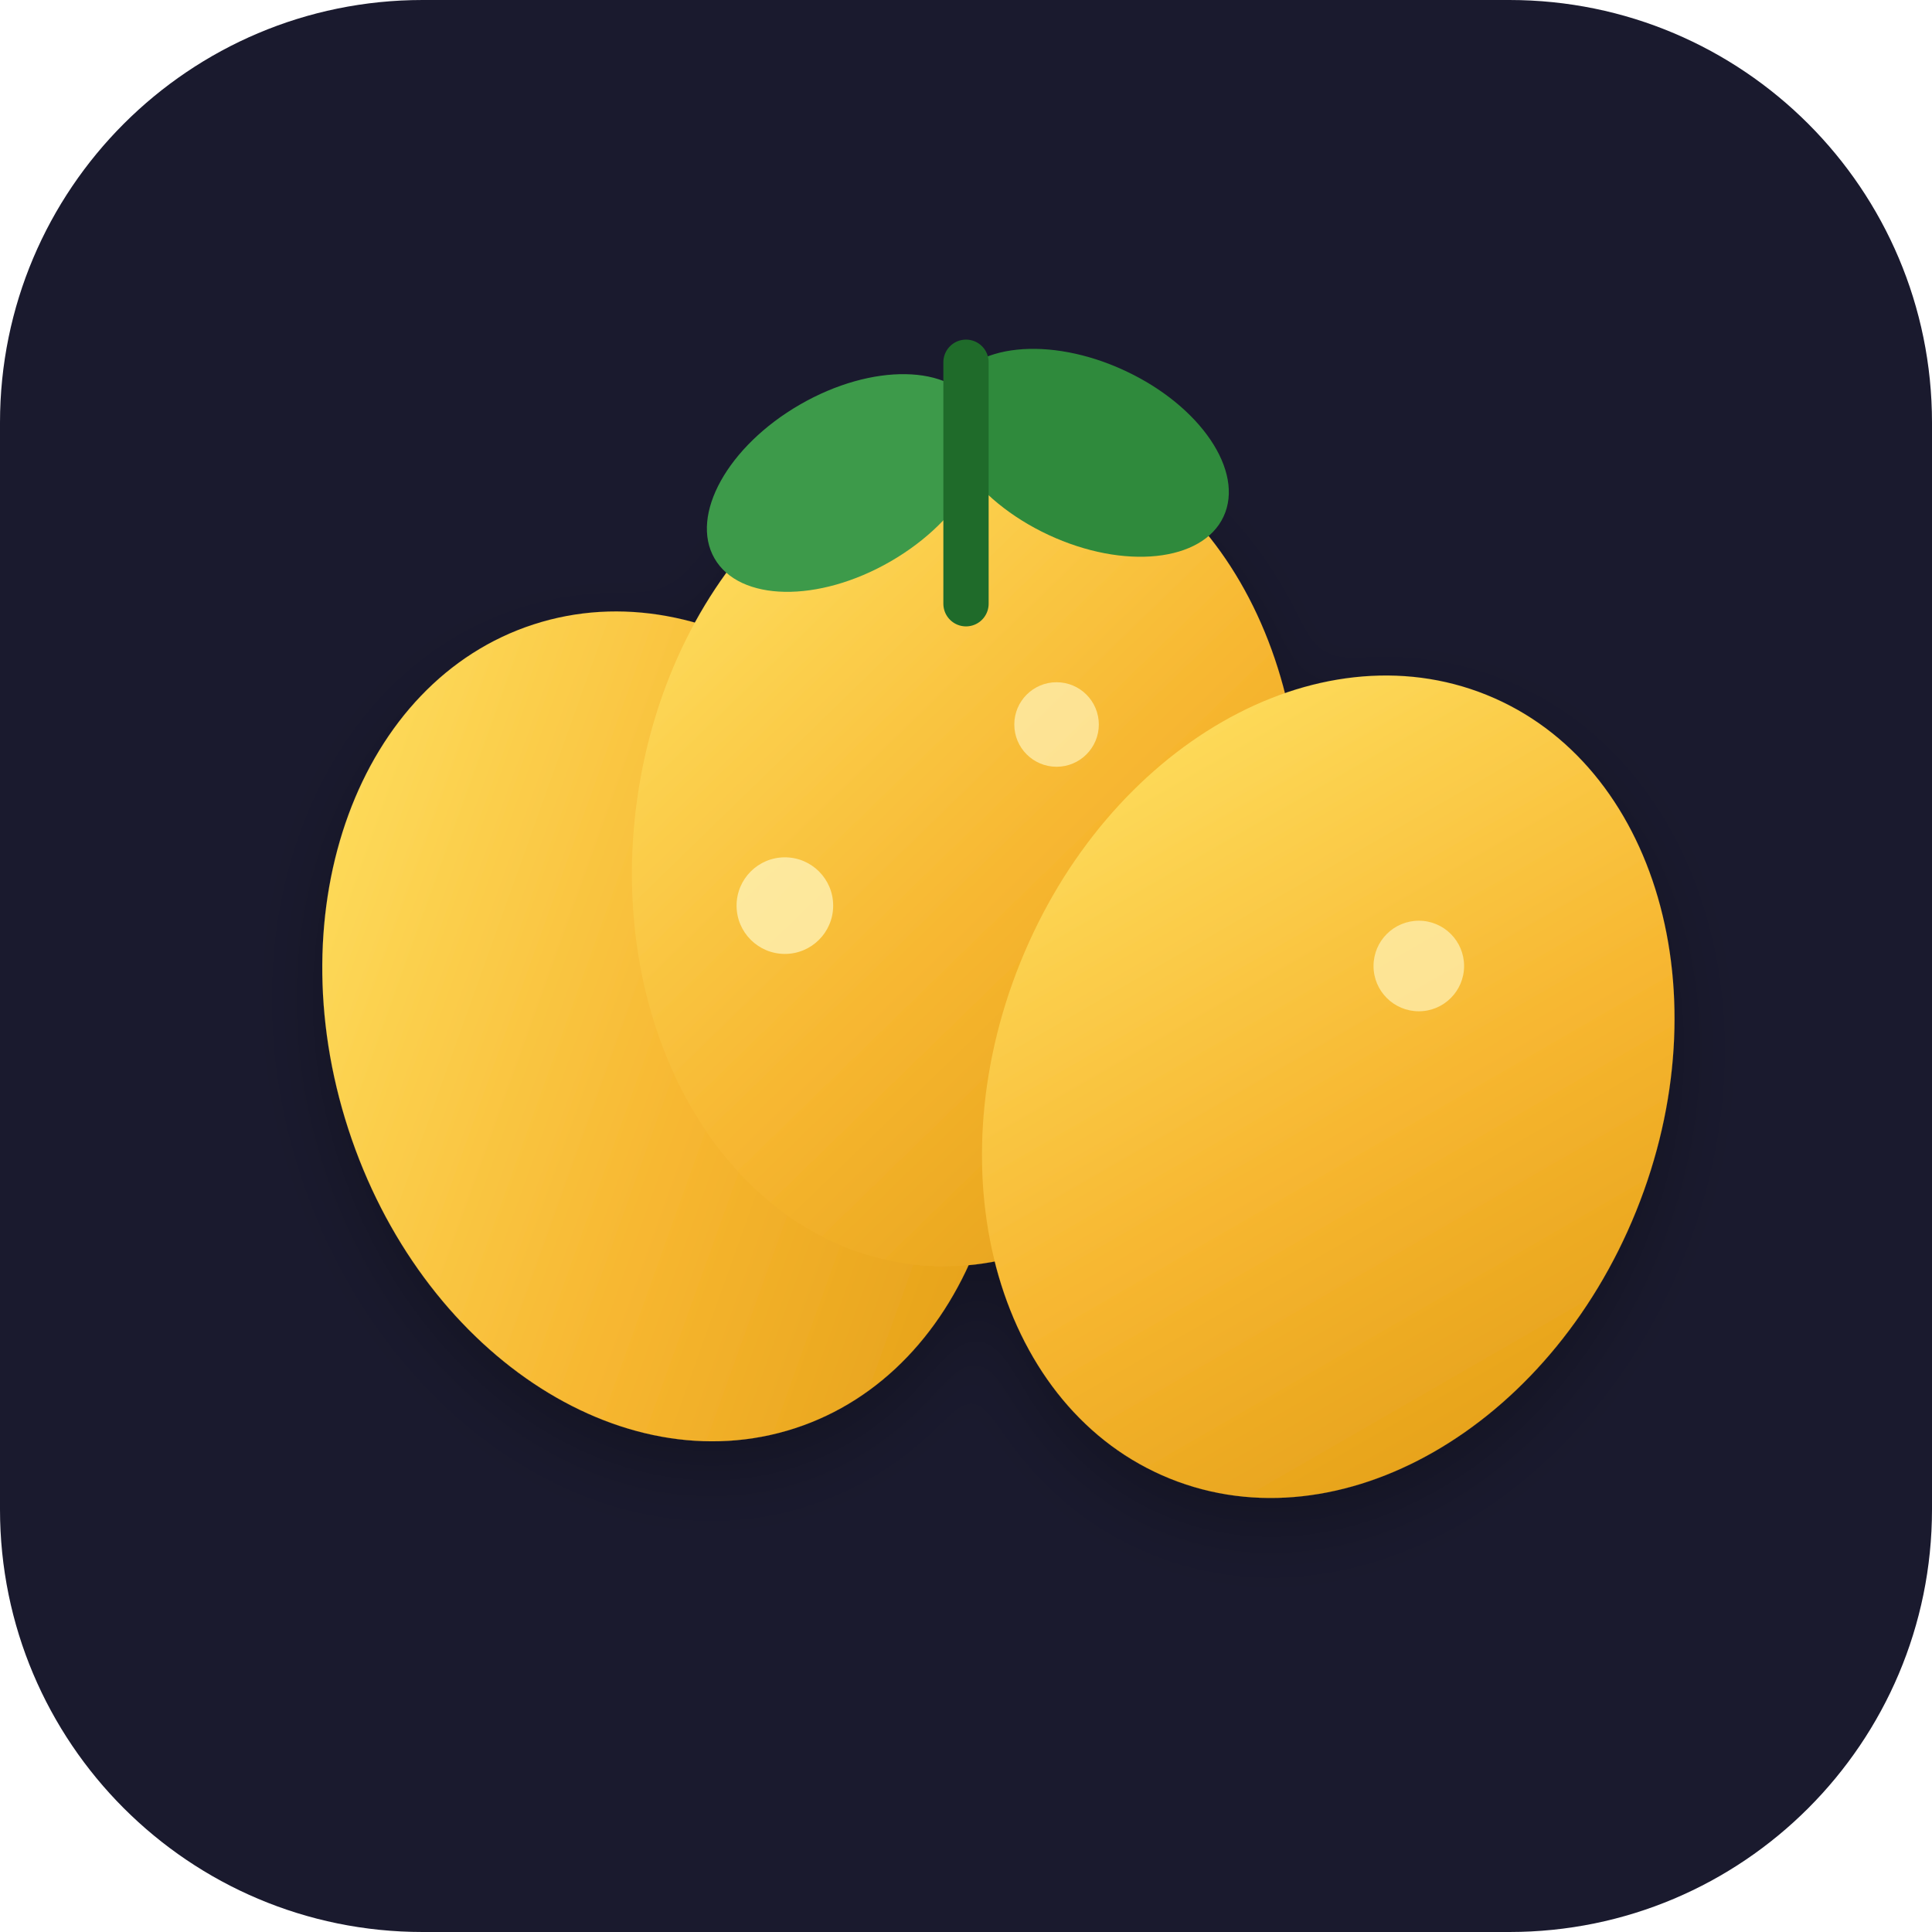
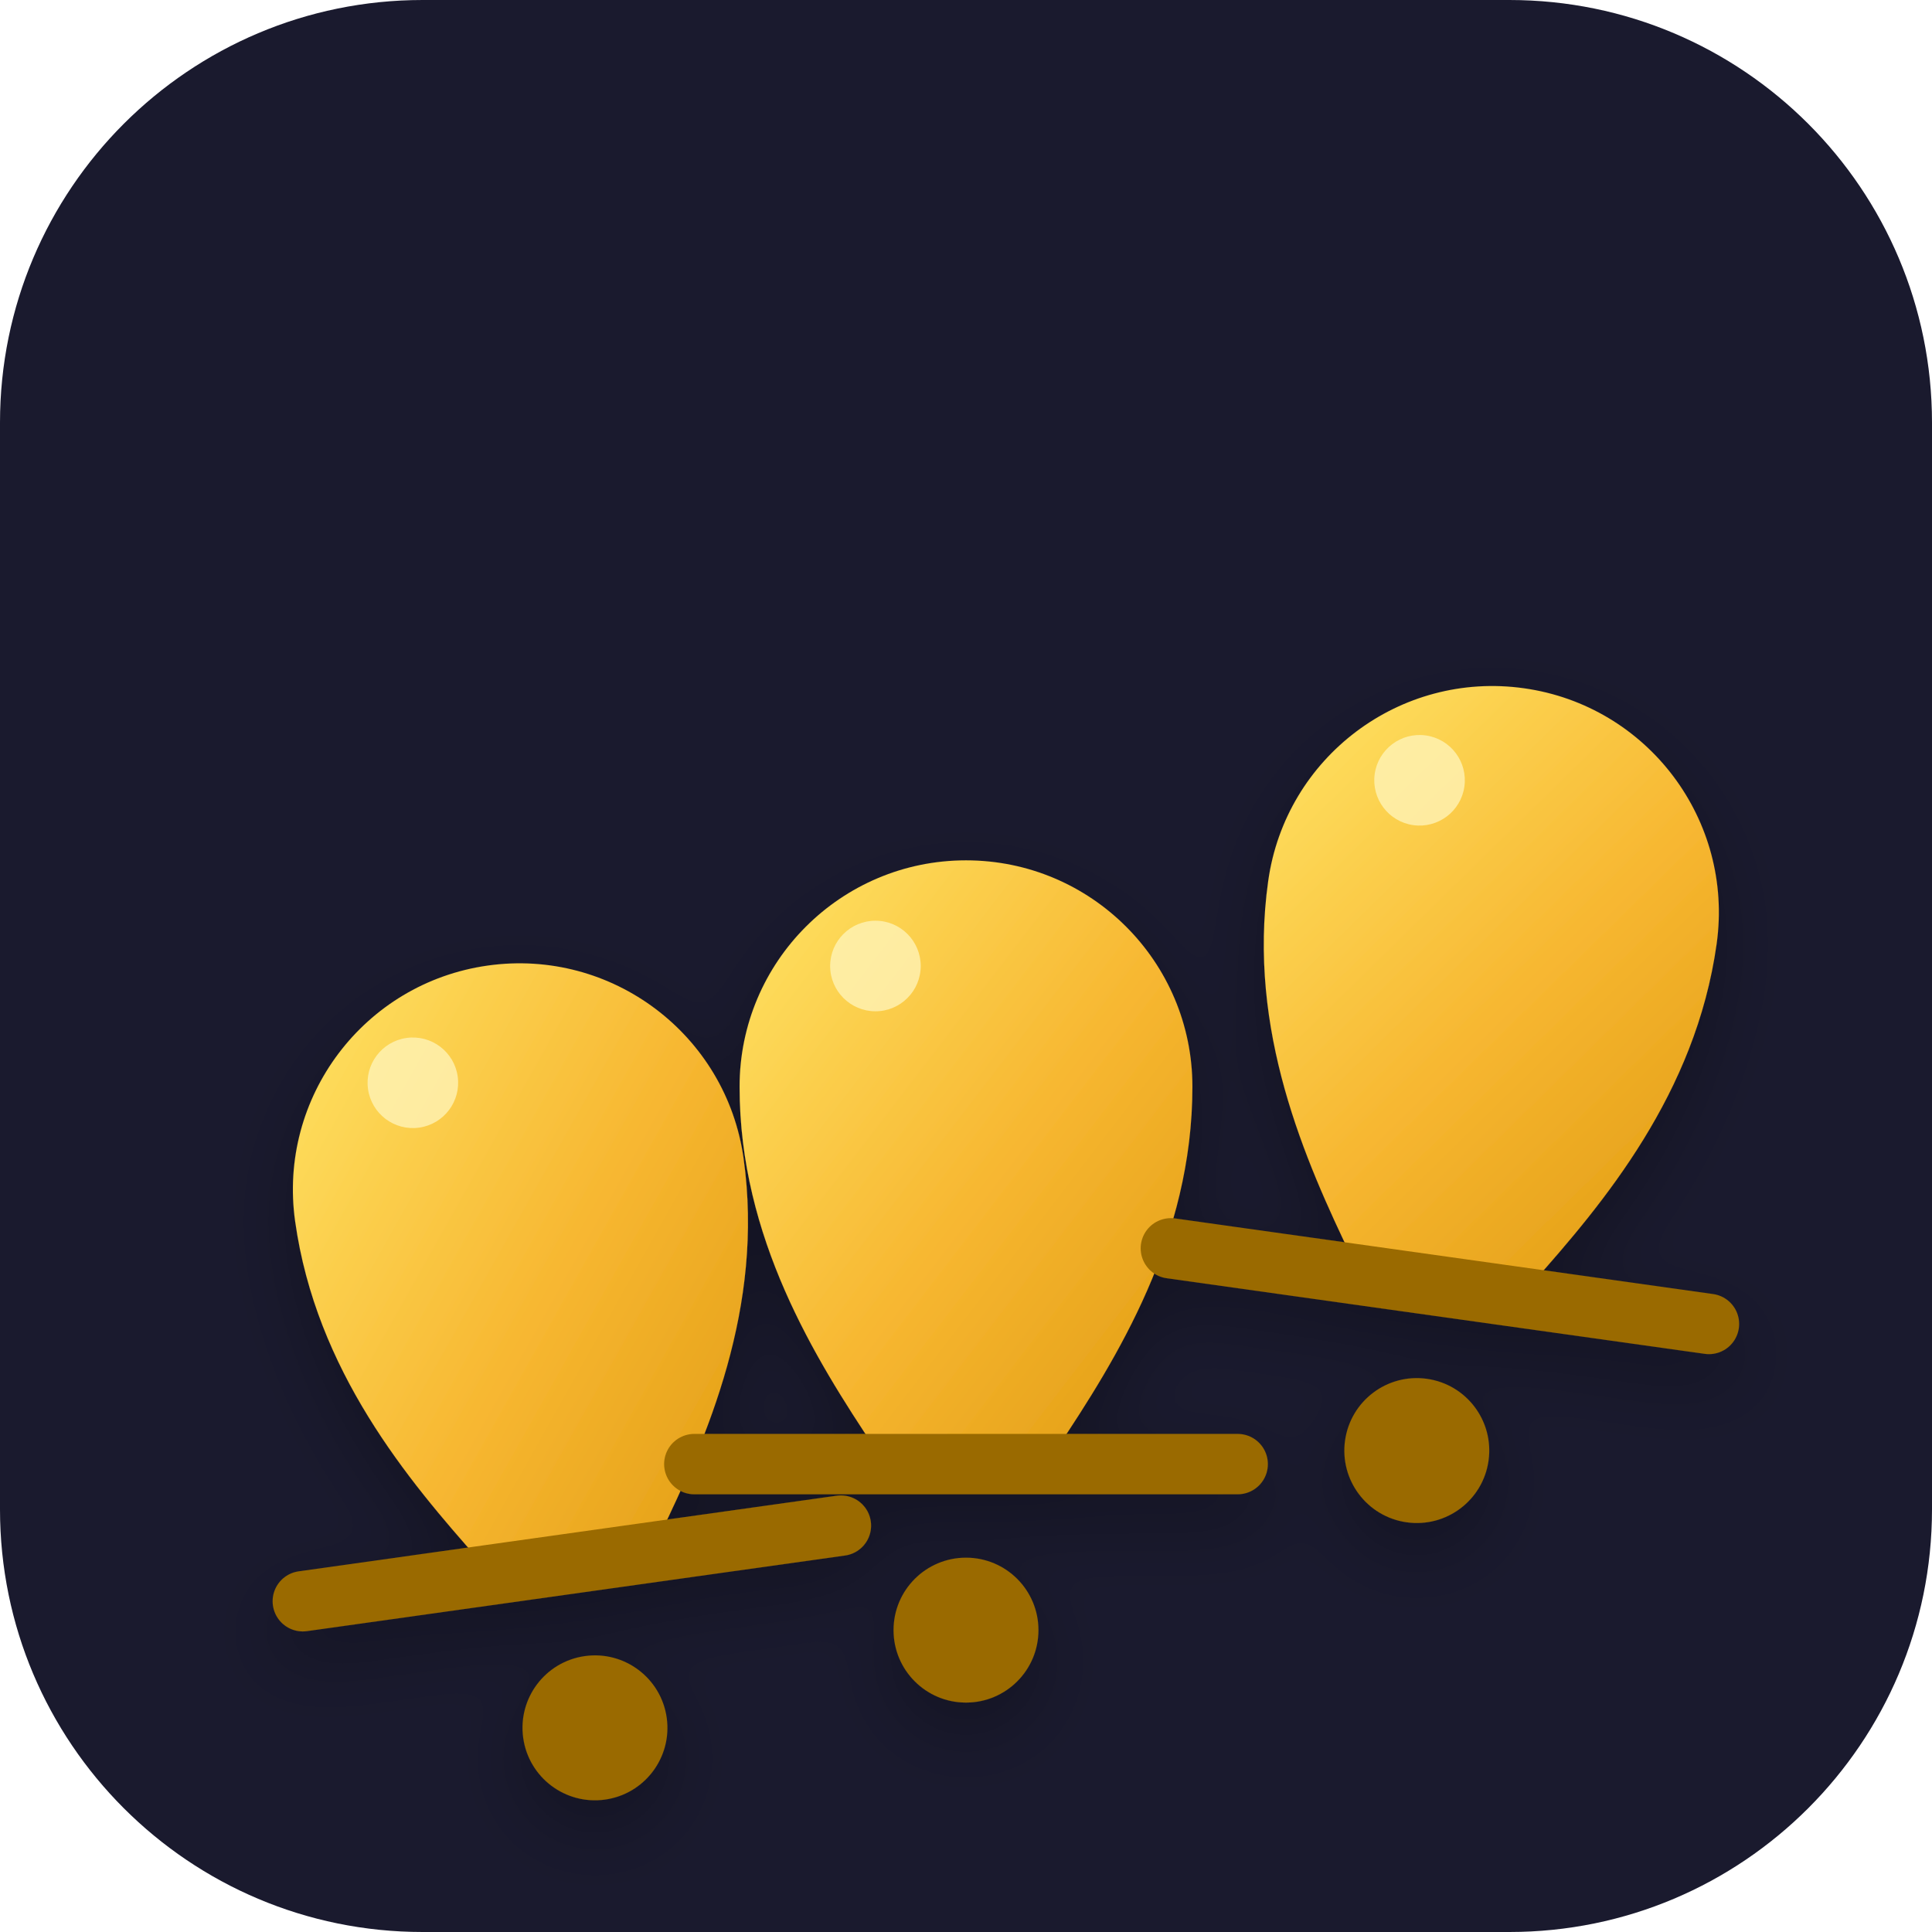
- <svg xmlns="http://www.w3.org/2000/svg" viewBox="0 0 64 64" role="img" aria-label="3Lemons">
+ <svg xmlns="http://www.w3.org/2000/svg" viewBox="0 0 64 64" role="img" aria-label="3Bells">
  <defs>
    <linearGradient id="lg" x1="0%" y1="0%" x2="100%" y2="100%">
      <stop offset="0%" stop-color="#ffe566" />
      <stop offset="55%" stop-color="#f7b731" />
      <stop offset="100%" stop-color="#e09b12" />
    </linearGradient>
    <filter id="s" x="-20%" y="-20%" width="140%" height="140%">
      <feDropShadow dx="0" dy="1" stdDeviation="1.2" flood-opacity="0.25" />
    </filter>
+     <g id="bell">
+       <path d="M-7.5 0 a7.5 7.5 0 0 1 15 0 c0 5 -2.5 9 -4.5 12 h-6 c-2 -3 -4.5 -7 -4.5 -12 Z" fill="url(#lg)" />
+       <path d="M-9 12.5 h18" stroke="#9a6a00" stroke-width="2" stroke-linecap="round" />
+       <circle cx="0" cy="18" r="2.4" fill="#9a6a00" />
+       <circle cx="-3" cy="-4" r="1.5" fill="#fff8c4" opacity="0.7" />
+     </g>
  </defs>
  <rect width="64" height="64" rx="14" fill="#1a1a2e" />
  <g filter="url(#s)">
-     <ellipse cx="22" cy="34" rx="11" ry="14" fill="url(#lg)" transform="rotate(-18 22 34)" />
-     <ellipse cx="32" cy="28" rx="11" ry="14" fill="url(#lg)" transform="rotate(8 32 28)" />
-     <ellipse cx="44" cy="36" rx="11" ry="14" fill="url(#lg)" transform="rotate(22 44 36)" />
+     <use href="#bell" transform="translate(22 36) rotate(-8 22 36)" />
+     <use href="#bell" transform="translate(32 36)" />
+     <use href="#bell" transform="translate(44 36) rotate(8 44 36)" />
  </g>
-   <ellipse cx="28" cy="16" rx="5" ry="3" fill="#3d9a4a" transform="rotate(-30 28 16)" />
-   <ellipse cx="36" cy="15" rx="5" ry="3" fill="#2f8a3c" transform="rotate(25 36 15)" />
-   <path d="M32 12v8" stroke="#1f6b2a" stroke-width="1.5" stroke-linecap="round" />
-   <circle cx="26" cy="30" r="1.6" fill="#fff8c4" opacity="0.7" />
-   <circle cx="35" cy="24" r="1.4" fill="#fff8c4" opacity="0.65" />
-   <circle cx="47" cy="32" r="1.5" fill="#fff8c4" opacity="0.65" />
</svg>
